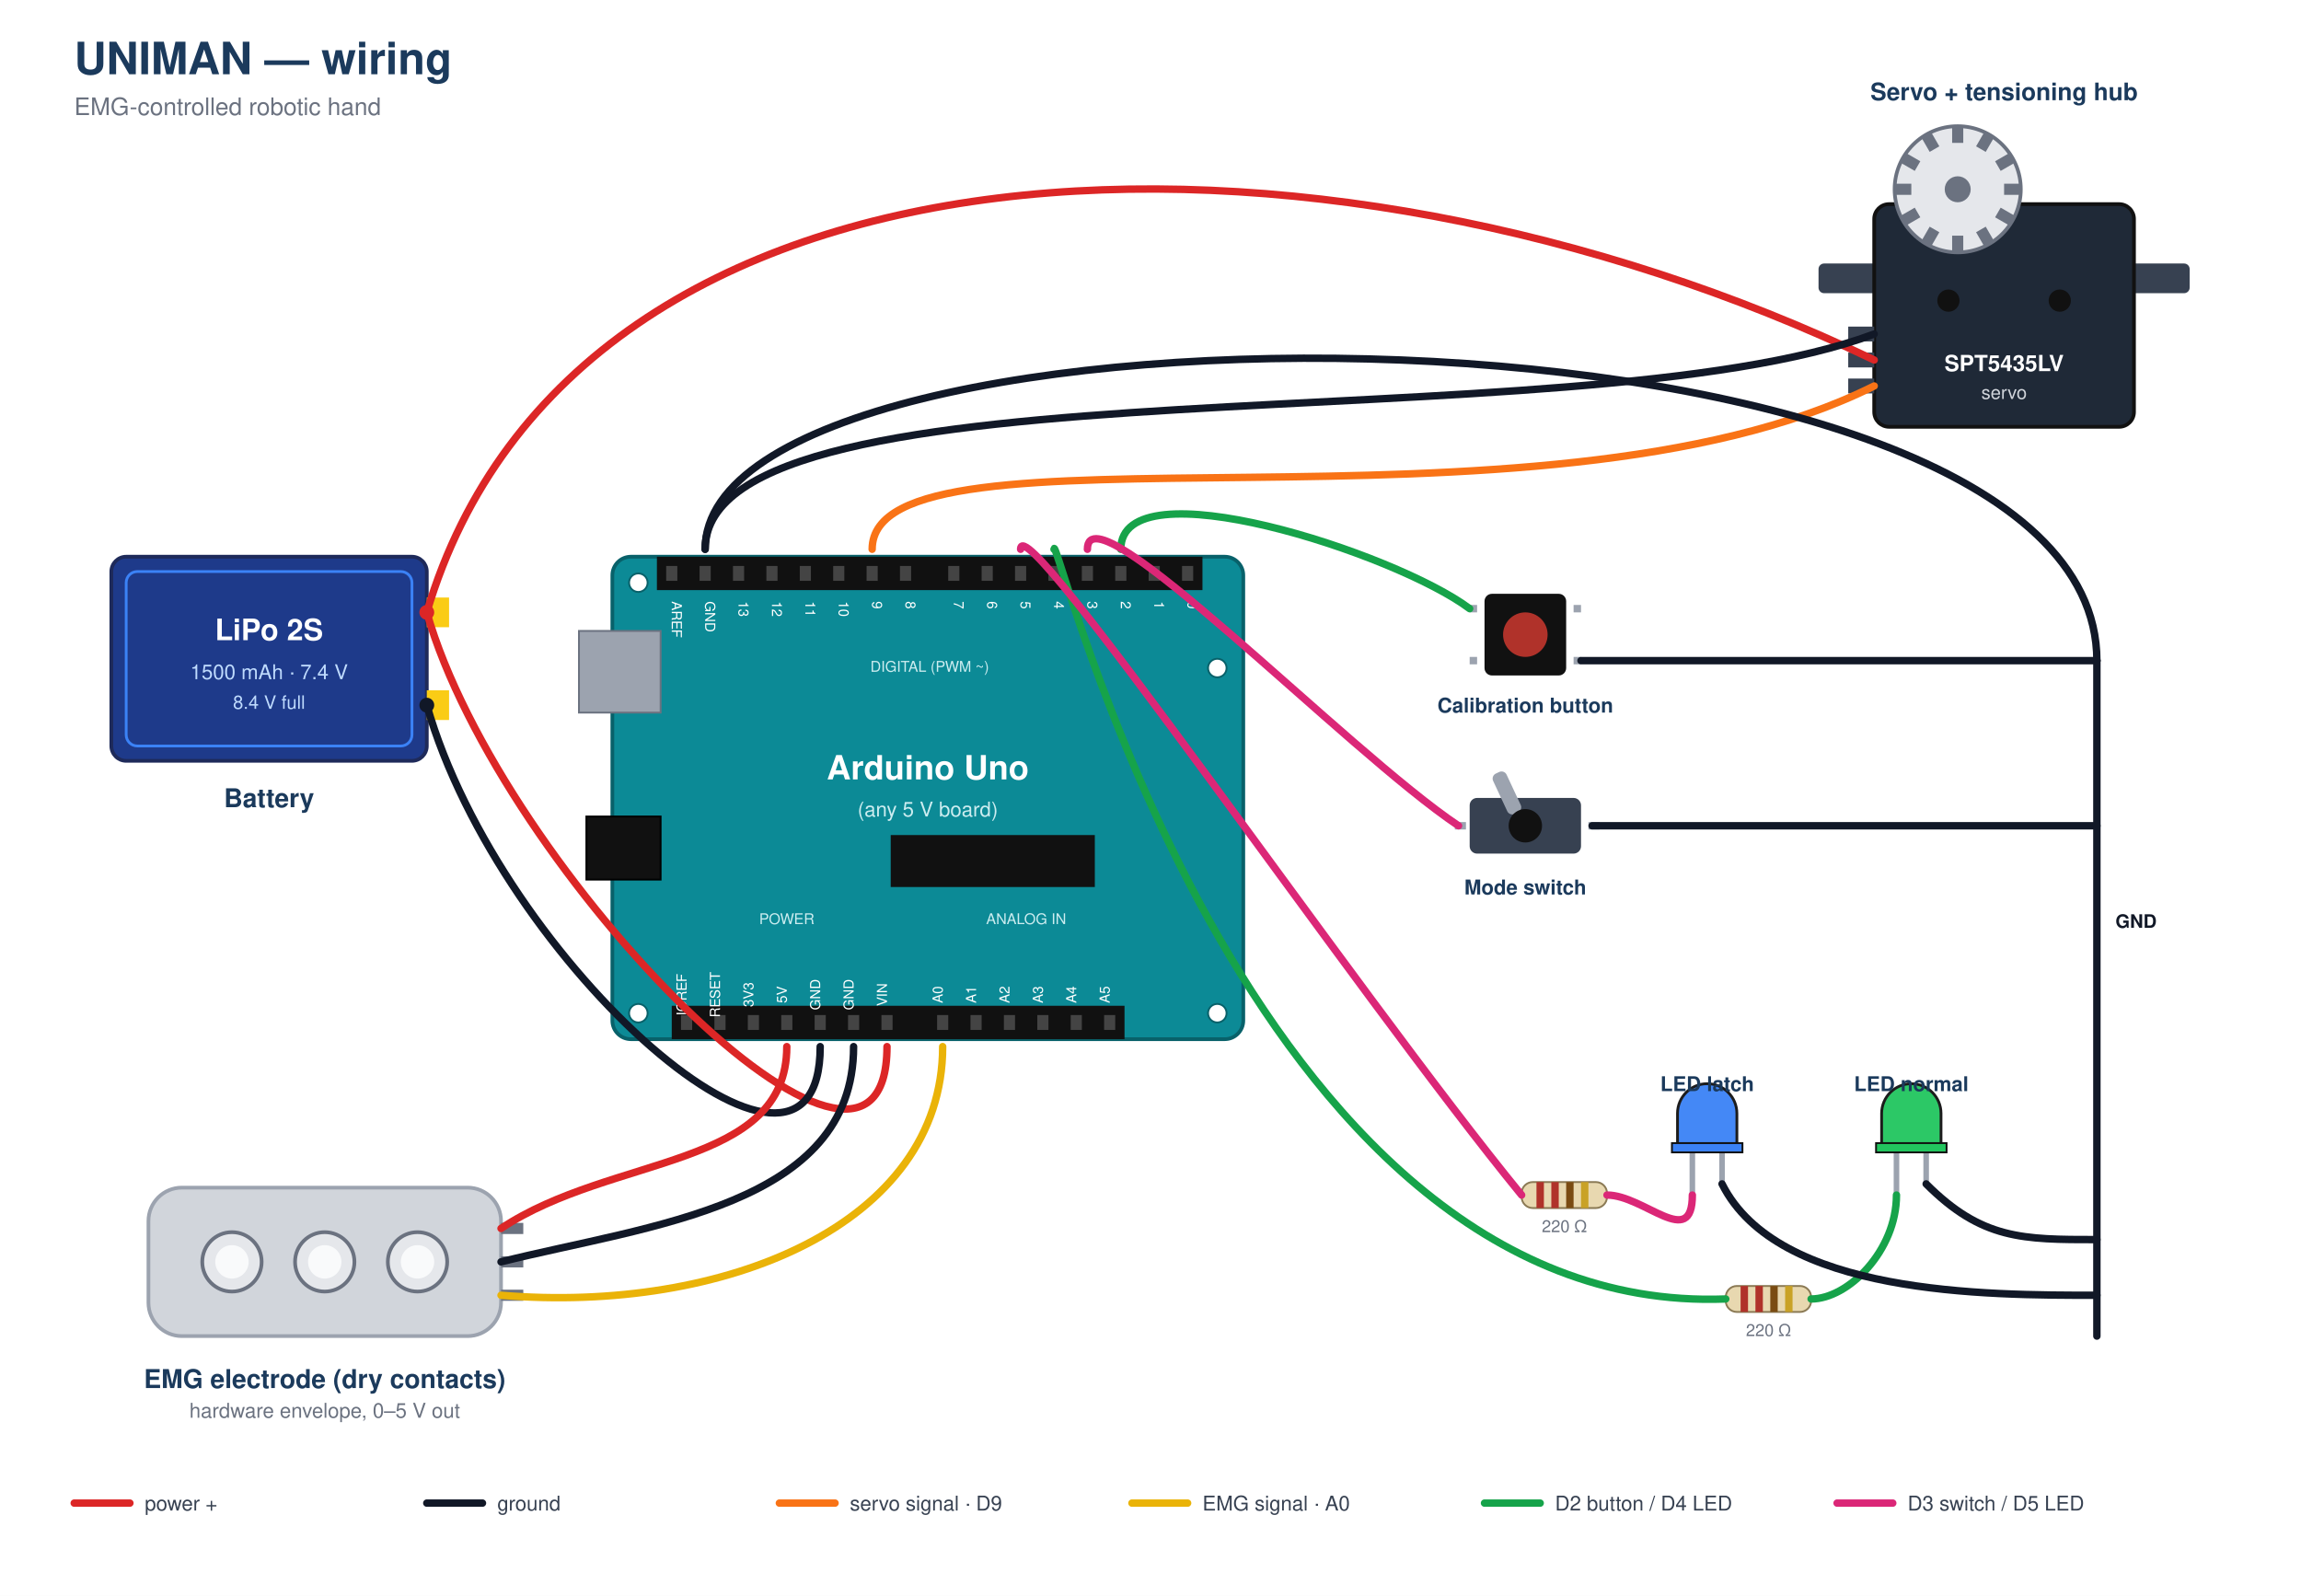
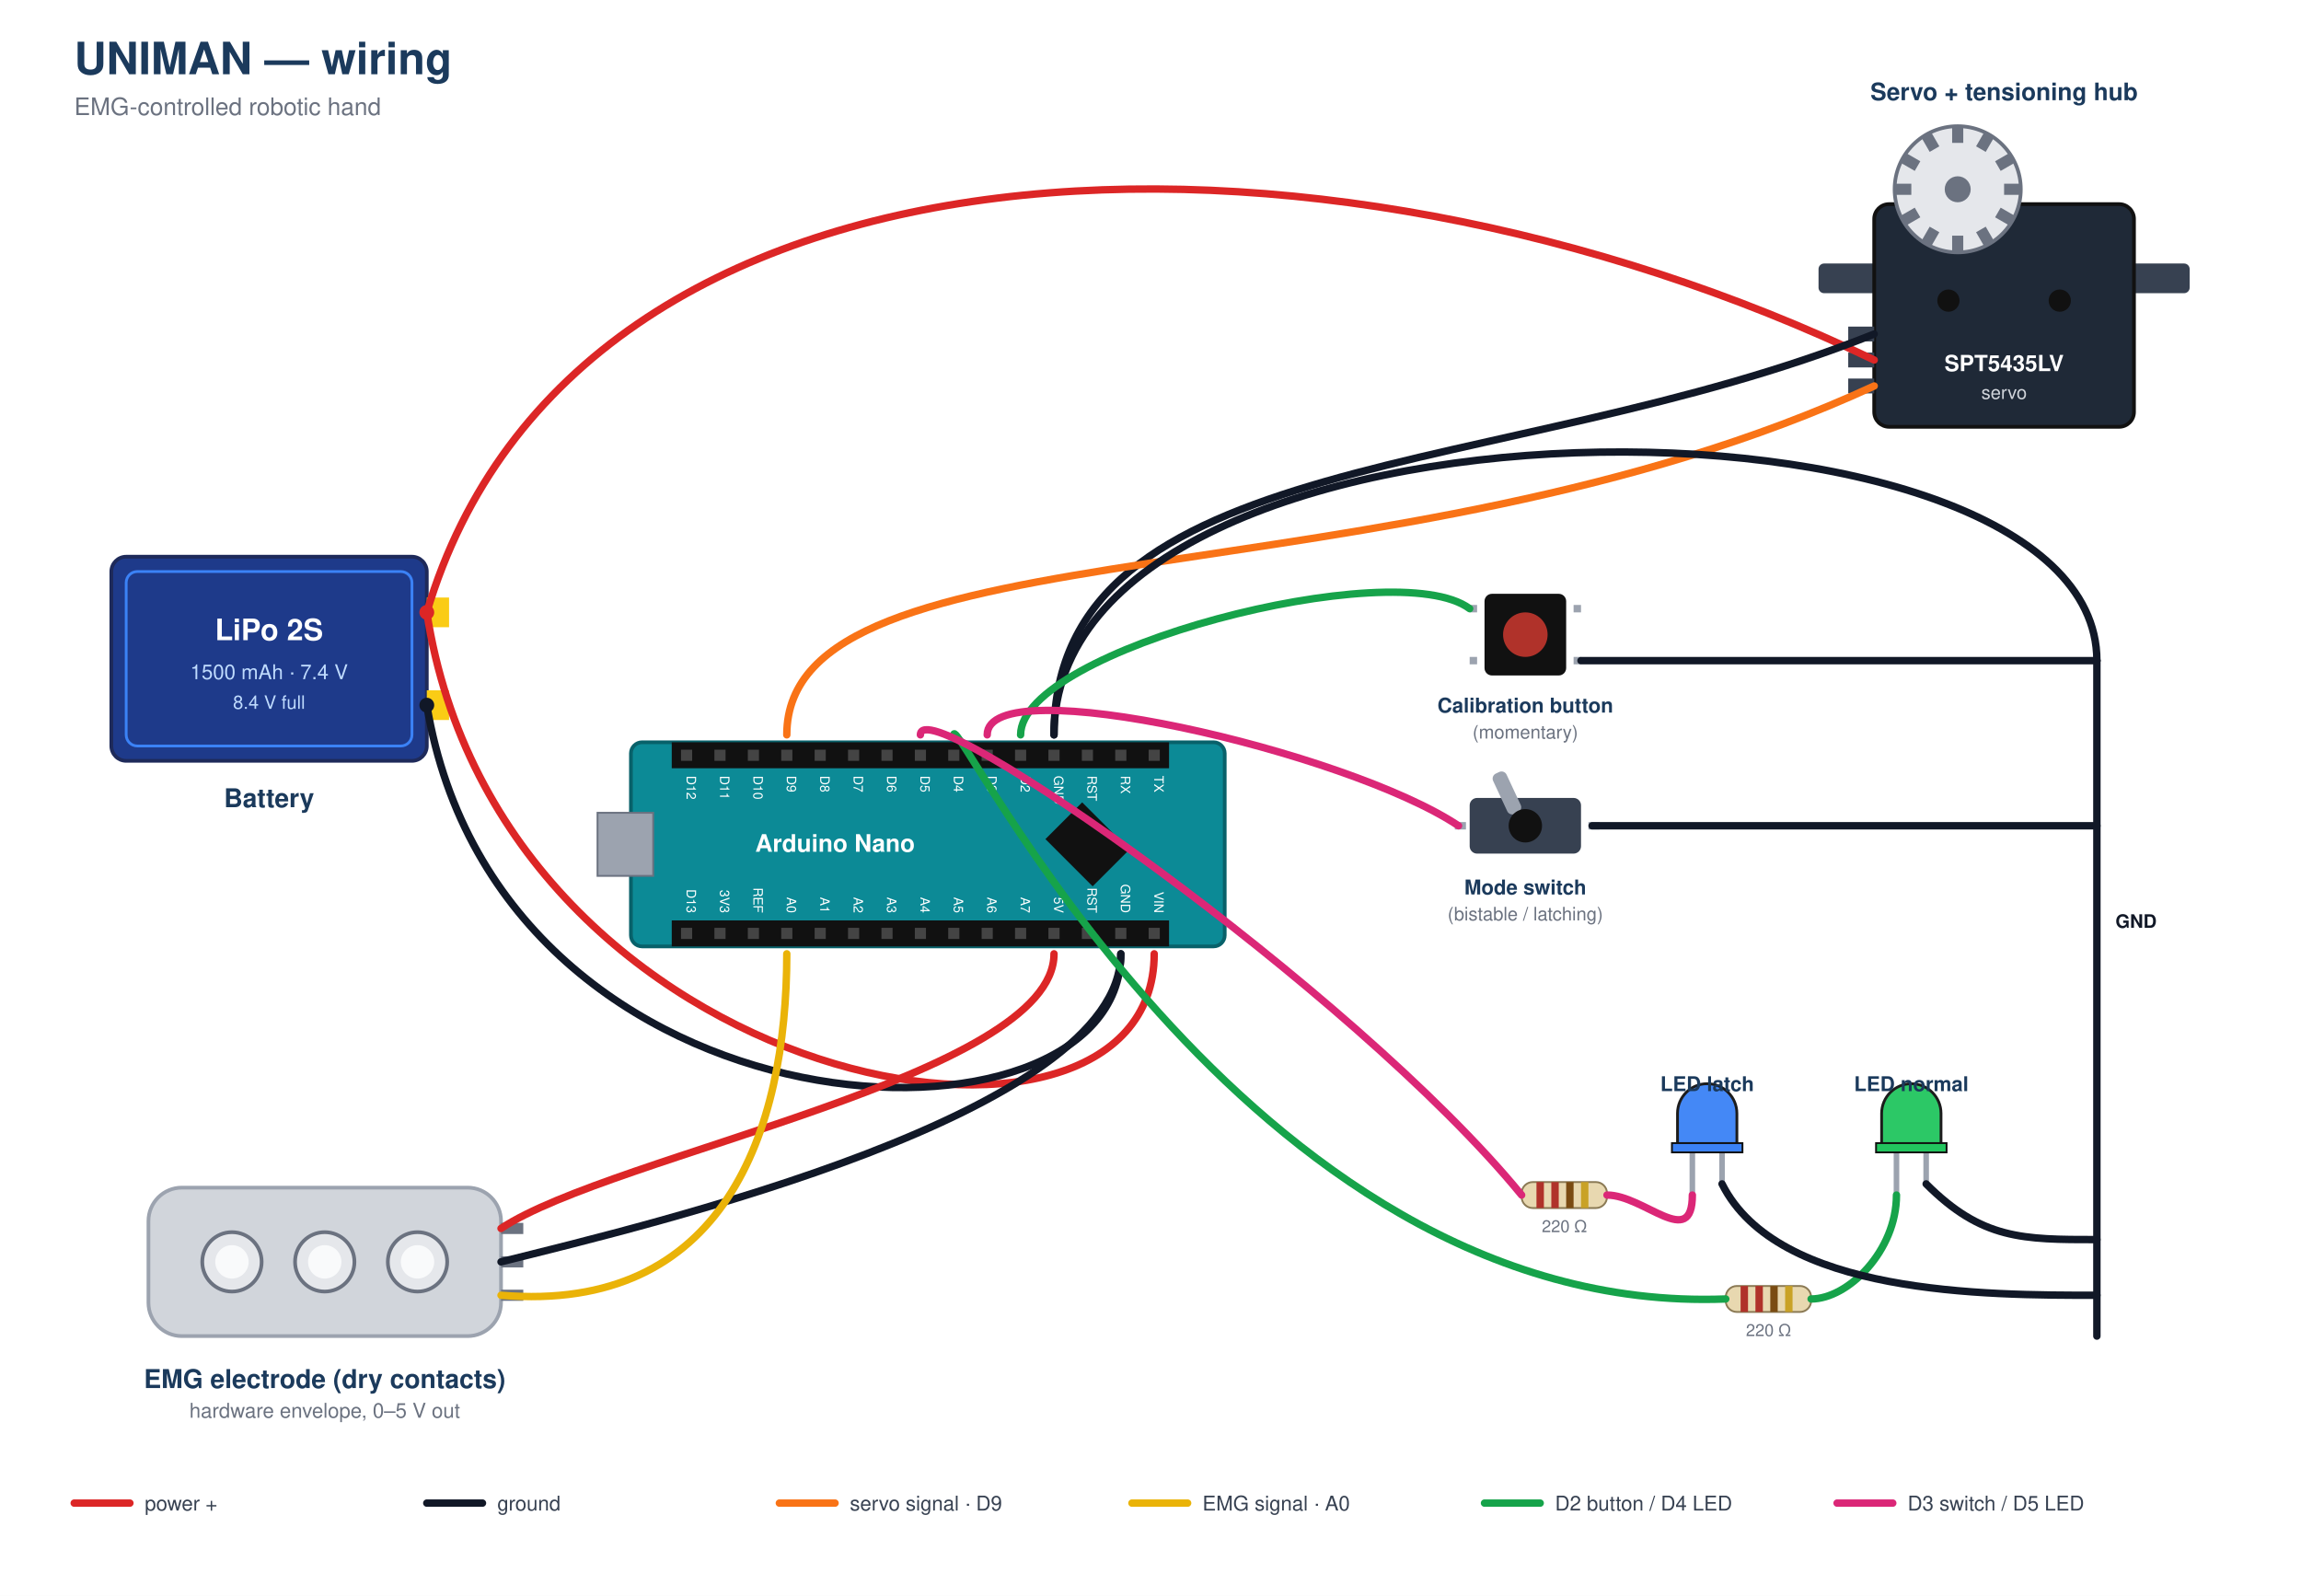
<svg xmlns="http://www.w3.org/2000/svg" viewBox="0 0 1240 860" width="1240" height="860" font-family="Helvetica, Arial, sans-serif">
  <rect width="1240" height="860" fill="white" />
-   <rect x="330" y="300" width="340" height="260" rx="10" fill="#0C8A96" stroke="#08616A" stroke-width="2" />
-   <circle cx="344" cy="314" r="5" fill="white" stroke="#08616A" />
-   <circle cx="656" cy="546" r="5" fill="white" stroke="#08616A" />
-   <circle cx="344" cy="546" r="5" fill="white" stroke="#08616A" />
-   <circle cx="656" cy="360" r="5" fill="white" stroke="#08616A" />
-   <rect x="312" y="340" width="44" height="44" fill="#9CA3AF" stroke="#6B7280" />
-   <rect x="316" y="440" width="40" height="34" fill="#111" stroke="#000" />
-   <rect x="480" y="450" width="110" height="28" fill="#111" />
-   <text x="500.0" y="420" font-size="18" fill="white" text-anchor="middle" font-weight="bold">Arduino Uno</text>
-   <text x="500.0" y="440" font-size="11" fill="#CDEDF0" text-anchor="middle" font-weight="normal">(any 5 V board)</text>
-   <rect x="354" y="300" width="294" height="18" fill="#111" />
-   <rect x="637" y="305" width="6" height="8" fill="#444" />
-   <text x="640" y="324" font-size="7.5" fill="white" text-anchor="start" font-weight="normal" transform="rotate(90 640 324)">0</text>
-   <rect x="619" y="305" width="6" height="8" fill="#444" />
-   <text x="622" y="324" font-size="7.5" fill="white" text-anchor="start" font-weight="normal" transform="rotate(90 622 324)">1</text>
-   <rect x="601" y="305" width="6" height="8" fill="#444" />
-   <text x="604" y="324" font-size="7.5" fill="white" text-anchor="start" font-weight="normal" transform="rotate(90 604 324)">2</text>
-   <rect x="583" y="305" width="6" height="8" fill="#444" />
-   <text x="586" y="324" font-size="7.5" fill="white" text-anchor="start" font-weight="normal" transform="rotate(90 586 324)">3</text>
-   <rect x="565" y="305" width="6" height="8" fill="#444" />
-   <text x="568" y="324" font-size="7.5" fill="white" text-anchor="start" font-weight="normal" transform="rotate(90 568 324)">4</text>
-   <rect x="547" y="305" width="6" height="8" fill="#444" />
-   <text x="550" y="324" font-size="7.5" fill="white" text-anchor="start" font-weight="normal" transform="rotate(90 550 324)">5</text>
-   <rect x="529" y="305" width="6" height="8" fill="#444" />
-   <text x="532" y="324" font-size="7.5" fill="white" text-anchor="start" font-weight="normal" transform="rotate(90 532 324)">6</text>
-   <rect x="511" y="305" width="6" height="8" fill="#444" />
-   <text x="514" y="324" font-size="7.5" fill="white" text-anchor="start" font-weight="normal" transform="rotate(90 514 324)">7</text>
-   <rect x="485" y="305" width="6" height="8" fill="#444" />
-   <text x="488" y="324" font-size="7.5" fill="white" text-anchor="start" font-weight="normal" transform="rotate(90 488 324)">8</text>
-   <rect x="467" y="305" width="6" height="8" fill="#444" />
-   <text x="470" y="324" font-size="7.5" fill="white" text-anchor="start" font-weight="normal" transform="rotate(90 470 324)">9</text>
-   <rect x="449" y="305" width="6" height="8" fill="#444" />
-   <text x="452" y="324" font-size="7.5" fill="white" text-anchor="start" font-weight="normal" transform="rotate(90 452 324)">10</text>
-   <rect x="431" y="305" width="6" height="8" fill="#444" />
-   <text x="434" y="324" font-size="7.5" fill="white" text-anchor="start" font-weight="normal" transform="rotate(90 434 324)">11</text>
-   <rect x="413" y="305" width="6" height="8" fill="#444" />
-   <text x="416" y="324" font-size="7.5" fill="white" text-anchor="start" font-weight="normal" transform="rotate(90 416 324)">12</text>
-   <rect x="395" y="305" width="6" height="8" fill="#444" />
-   <text x="398" y="324" font-size="7.5" fill="white" text-anchor="start" font-weight="normal" transform="rotate(90 398 324)">13</text>
-   <rect x="377" y="305" width="6" height="8" fill="#444" />
-   <text x="380" y="324" font-size="7.5" fill="white" text-anchor="start" font-weight="normal" transform="rotate(90 380 324)">GND</text>
-   <rect x="359" y="305" width="6" height="8" fill="#444" />
-   <text x="362" y="324" font-size="7.5" fill="white" text-anchor="start" font-weight="normal" transform="rotate(90 362 324)">AREF</text>
-   <text x="501.0" y="362" font-size="8" fill="#CDEDF0" text-anchor="middle" font-weight="normal">DIGITAL (PWM ~)</text>
-   <rect x="362" y="542" width="244" height="18" fill="#111" />
-   <rect x="367" y="547" width="6" height="8" fill="#444" />
-   <text x="370" y="536" font-size="7.5" fill="white" text-anchor="middle" font-weight="normal" transform="rotate(-90 370 536)">IOREF</text>
-   <rect x="385" y="547" width="6" height="8" fill="#444" />
-   <text x="388" y="536" font-size="7.5" fill="white" text-anchor="middle" font-weight="normal" transform="rotate(-90 388 536)">RESET</text>
-   <rect x="403" y="547" width="6" height="8" fill="#444" />
-   <text x="406" y="536" font-size="7.5" fill="white" text-anchor="middle" font-weight="normal" transform="rotate(-90 406 536)">3V3</text>
-   <rect x="421" y="547" width="6" height="8" fill="#444" />
-   <text x="424" y="536" font-size="7.5" fill="white" text-anchor="middle" font-weight="normal" transform="rotate(-90 424 536)">5V</text>
-   <rect x="439" y="547" width="6" height="8" fill="#444" />
-   <text x="442" y="536" font-size="7.5" fill="white" text-anchor="middle" font-weight="normal" transform="rotate(-90 442 536)">GND</text>
-   <rect x="457" y="547" width="6" height="8" fill="#444" />
-   <text x="460" y="536" font-size="7.5" fill="white" text-anchor="middle" font-weight="normal" transform="rotate(-90 460 536)">GND</text>
-   <rect x="475" y="547" width="6" height="8" fill="#444" />
-   <text x="478" y="536" font-size="7.5" fill="white" text-anchor="middle" font-weight="normal" transform="rotate(-90 478 536)">VIN</text>
-   <rect x="505" y="547" width="6" height="8" fill="#444" />
-   <text x="508" y="536" font-size="7.5" fill="white" text-anchor="middle" font-weight="normal" transform="rotate(-90 508 536)">A0</text>
-   <rect x="523" y="547" width="6" height="8" fill="#444" />
-   <text x="526" y="536" font-size="7.5" fill="white" text-anchor="middle" font-weight="normal" transform="rotate(-90 526 536)">A1</text>
-   <rect x="541" y="547" width="6" height="8" fill="#444" />
-   <text x="544" y="536" font-size="7.5" fill="white" text-anchor="middle" font-weight="normal" transform="rotate(-90 544 536)">A2</text>
-   <rect x="559" y="547" width="6" height="8" fill="#444" />
-   <text x="562" y="536" font-size="7.5" fill="white" text-anchor="middle" font-weight="normal" transform="rotate(-90 562 536)">A3</text>
-   <rect x="577" y="547" width="6" height="8" fill="#444" />
-   <text x="580" y="536" font-size="7.5" fill="white" text-anchor="middle" font-weight="normal" transform="rotate(-90 580 536)">A4</text>
-   <rect x="595" y="547" width="6" height="8" fill="#444" />
-   <text x="598" y="536" font-size="7.5" fill="white" text-anchor="middle" font-weight="normal" transform="rotate(-90 598 536)">A5</text>
-   <text x="424.0" y="498" font-size="8" fill="#CDEDF0" text-anchor="middle" font-weight="normal">POWER</text>
-   <text x="553.0" y="498" font-size="8" fill="#CDEDF0" text-anchor="middle" font-weight="normal">ANALOG IN</text>
+   <rect x="340" y="400" width="320" height="110" rx="6" fill="#0C8A96" stroke="#08616A" stroke-width="2" />
+   <rect x="322" y="438" width="30" height="34" fill="#9CA3AF" stroke="#6B7280" />
+   <rect x="568" y="441" width="36" height="28" fill="#111" transform="rotate(45 586 455)" />
+   <text x="450" y="459" font-size="13" fill="white" text-anchor="middle" font-weight="bold">Arduino Nano</text>
+   <rect x="362" y="400" width="268" height="14" fill="#111" />
+   <rect x="362" y="496" width="268" height="14" fill="#111" />
+   <rect x="367" y="404" width="6" height="6" fill="#444" />
+   <text x="370" y="418" font-size="7" fill="white" text-anchor="start" font-weight="normal" transform="rotate(90 370 418)">D12</text>
+   <rect x="385" y="404" width="6" height="6" fill="#444" />
+   <text x="388" y="418" font-size="7" fill="white" text-anchor="start" font-weight="normal" transform="rotate(90 388 418)">D11</text>
+   <rect x="403" y="404" width="6" height="6" fill="#444" />
+   <text x="406" y="418" font-size="7" fill="white" text-anchor="start" font-weight="normal" transform="rotate(90 406 418)">D10</text>
+   <rect x="421" y="404" width="6" height="6" fill="#444" />
+   <text x="424" y="418" font-size="7" fill="white" text-anchor="start" font-weight="normal" transform="rotate(90 424 418)">D9</text>
+   <rect x="439" y="404" width="6" height="6" fill="#444" />
+   <text x="442" y="418" font-size="7" fill="white" text-anchor="start" font-weight="normal" transform="rotate(90 442 418)">D8</text>
+   <rect x="457" y="404" width="6" height="6" fill="#444" />
+   <text x="460" y="418" font-size="7" fill="white" text-anchor="start" font-weight="normal" transform="rotate(90 460 418)">D7</text>
+   <rect x="475" y="404" width="6" height="6" fill="#444" />
+   <text x="478" y="418" font-size="7" fill="white" text-anchor="start" font-weight="normal" transform="rotate(90 478 418)">D6</text>
+   <rect x="493" y="404" width="6" height="6" fill="#444" />
+   <text x="496" y="418" font-size="7" fill="white" text-anchor="start" font-weight="normal" transform="rotate(90 496 418)">D5</text>
+   <rect x="511" y="404" width="6" height="6" fill="#444" />
+   <text x="514" y="418" font-size="7" fill="white" text-anchor="start" font-weight="normal" transform="rotate(90 514 418)">D4</text>
+   <rect x="529" y="404" width="6" height="6" fill="#444" />
+   <text x="532" y="418" font-size="7" fill="white" text-anchor="start" font-weight="normal" transform="rotate(90 532 418)">D3</text>
+   <rect x="547" y="404" width="6" height="6" fill="#444" />
+   <text x="550" y="418" font-size="7" fill="white" text-anchor="start" font-weight="normal" transform="rotate(90 550 418)">D2</text>
+   <rect x="565" y="404" width="6" height="6" fill="#444" />
+   <text x="568" y="418" font-size="7" fill="white" text-anchor="start" font-weight="normal" transform="rotate(90 568 418)">GND</text>
+   <rect x="583" y="404" width="6" height="6" fill="#444" />
+   <text x="586" y="418" font-size="7" fill="white" text-anchor="start" font-weight="normal" transform="rotate(90 586 418)">RST</text>
+   <rect x="601" y="404" width="6" height="6" fill="#444" />
+   <text x="604" y="418" font-size="7" fill="white" text-anchor="start" font-weight="normal" transform="rotate(90 604 418)">RX</text>
+   <rect x="619" y="404" width="6" height="6" fill="#444" />
+   <text x="622" y="418" font-size="7" fill="white" text-anchor="start" font-weight="normal" transform="rotate(90 622 418)">TX</text>
+   <rect x="367" y="500" width="6" height="6" fill="#444" />
+   <text x="370" y="492" font-size="7" fill="white" text-anchor="end" font-weight="normal" transform="rotate(90 370 492)">D13</text>
+   <rect x="385" y="500" width="6" height="6" fill="#444" />
+   <text x="388" y="492" font-size="7" fill="white" text-anchor="end" font-weight="normal" transform="rotate(90 388 492)">3V3</text>
+   <rect x="403" y="500" width="6" height="6" fill="#444" />
+   <text x="406" y="492" font-size="7" fill="white" text-anchor="end" font-weight="normal" transform="rotate(90 406 492)">REF</text>
+   <rect x="421" y="500" width="6" height="6" fill="#444" />
+   <text x="424" y="492" font-size="7" fill="white" text-anchor="end" font-weight="normal" transform="rotate(90 424 492)">A0</text>
+   <rect x="439" y="500" width="6" height="6" fill="#444" />
+   <text x="442" y="492" font-size="7" fill="white" text-anchor="end" font-weight="normal" transform="rotate(90 442 492)">A1</text>
+   <rect x="457" y="500" width="6" height="6" fill="#444" />
+   <text x="460" y="492" font-size="7" fill="white" text-anchor="end" font-weight="normal" transform="rotate(90 460 492)">A2</text>
+   <rect x="475" y="500" width="6" height="6" fill="#444" />
+   <text x="478" y="492" font-size="7" fill="white" text-anchor="end" font-weight="normal" transform="rotate(90 478 492)">A3</text>
+   <rect x="493" y="500" width="6" height="6" fill="#444" />
+   <text x="496" y="492" font-size="7" fill="white" text-anchor="end" font-weight="normal" transform="rotate(90 496 492)">A4</text>
+   <rect x="511" y="500" width="6" height="6" fill="#444" />
+   <text x="514" y="492" font-size="7" fill="white" text-anchor="end" font-weight="normal" transform="rotate(90 514 492)">A5</text>
+   <rect x="529" y="500" width="6" height="6" fill="#444" />
+   <text x="532" y="492" font-size="7" fill="white" text-anchor="end" font-weight="normal" transform="rotate(90 532 492)">A6</text>
+   <rect x="547" y="500" width="6" height="6" fill="#444" />
+   <text x="550" y="492" font-size="7" fill="white" text-anchor="end" font-weight="normal" transform="rotate(90 550 492)">A7</text>
+   <rect x="565" y="500" width="6" height="6" fill="#444" />
+   <text x="568" y="492" font-size="7" fill="white" text-anchor="end" font-weight="normal" transform="rotate(90 568 492)">5V</text>
+   <rect x="583" y="500" width="6" height="6" fill="#444" />
+   <text x="586" y="492" font-size="7" fill="white" text-anchor="end" font-weight="normal" transform="rotate(90 586 492)">RST</text>
+   <rect x="601" y="500" width="6" height="6" fill="#444" />
+   <text x="604" y="492" font-size="7" fill="white" text-anchor="end" font-weight="normal" transform="rotate(90 604 492)">GND</text>
+   <rect x="619" y="500" width="6" height="6" fill="#444" />
+   <text x="622" y="492" font-size="7" fill="white" text-anchor="end" font-weight="normal" transform="rotate(90 622 492)">VIN</text>
  <rect x="980" y="142" width="200" height="16" rx="3" fill="#374151" />
  <rect x="1010" y="110" width="140" height="120" rx="8" fill="#1F2937" stroke="#111" stroke-width="2" />
  <circle cx="1050" cy="162" r="6" fill="#111" />
  <circle cx="1110" cy="162" r="6" fill="#111" />
  <circle cx="1055" cy="102" r="34" fill="#E5E7EB" stroke="#6B7280" stroke-width="2" />
  <rect x="1052" y="68" width="6" height="9" fill="#6B7280" transform="rotate(0 1055 102)" />
  <rect x="1052" y="68" width="6" height="9" fill="#6B7280" transform="rotate(30 1055 102)" />
  <rect x="1052" y="68" width="6" height="9" fill="#6B7280" transform="rotate(60 1055 102)" />
  <rect x="1052" y="68" width="6" height="9" fill="#6B7280" transform="rotate(90 1055 102)" />
  <rect x="1052" y="68" width="6" height="9" fill="#6B7280" transform="rotate(120 1055 102)" />
  <rect x="1052" y="68" width="6" height="9" fill="#6B7280" transform="rotate(150 1055 102)" />
  <rect x="1052" y="68" width="6" height="9" fill="#6B7280" transform="rotate(180 1055 102)" />
  <rect x="1052" y="68" width="6" height="9" fill="#6B7280" transform="rotate(210 1055 102)" />
  <rect x="1052" y="68" width="6" height="9" fill="#6B7280" transform="rotate(240 1055 102)" />
  <rect x="1052" y="68" width="6" height="9" fill="#6B7280" transform="rotate(270 1055 102)" />
  <rect x="1052" y="68" width="6" height="9" fill="#6B7280" transform="rotate(300 1055 102)" />
  <rect x="1052" y="68" width="6" height="9" fill="#6B7280" transform="rotate(330 1055 102)" />
  <circle cx="1055" cy="102" r="7" fill="#6B7280" />
  <text x="1080" y="200" font-size="12" fill="white" text-anchor="middle" font-weight="bold">SPT5435LV</text>
  <text x="1080" y="215" font-size="10" fill="#D1D5DB" text-anchor="middle" font-weight="normal">servo</text>
  <text x="1080" y="54" font-size="13" fill="#1B3A5C" text-anchor="middle" font-weight="bold">Servo + tensioning hub</text>
  <rect x="996" y="176" width="14" height="8" fill="#374151" />
  <rect x="996" y="190" width="14" height="8" fill="#374151" />
  <rect x="996" y="204" width="14" height="8" fill="#374151" />
  <rect x="60" y="300" width="170" height="110" rx="8" fill="#1E3A8A" stroke="#1E2A5A" stroke-width="2" />
  <rect x="68" y="308" width="154" height="94" rx="6" fill="none" stroke="#3B82F6" stroke-width="1.5" />
  <text x="145" y="345" font-size="16" fill="white" text-anchor="middle" font-weight="bold">LiPo 2S</text>
  <text x="145" y="366" font-size="11" fill="#BFDBFE" text-anchor="middle" font-weight="normal">1500 mAh · 7.4 V</text>
  <text x="145" y="382" font-size="10" fill="#BFDBFE" text-anchor="middle" font-weight="normal">8.4 V full</text>
  <rect x="230" y="322" width="12" height="16" fill="#FACC15" />
  <rect x="230" y="372" width="12" height="16" fill="#FACC15" />
  <text x="145" y="435" font-size="14" fill="#1B3A5C" text-anchor="middle" font-weight="bold">Battery</text>
  <rect x="80" y="640" width="190" height="80" rx="18" fill="#D1D5DB" stroke="#9CA3AF" stroke-width="2" />
  <circle cx="125" cy="680" r="16" fill="#E5E7EB" stroke="#6B7280" stroke-width="2" />
  <circle cx="125" cy="680" r="9" fill="#F9FAFB" />
  <circle cx="175" cy="680" r="16" fill="#E5E7EB" stroke="#6B7280" stroke-width="2" />
  <circle cx="175" cy="680" r="9" fill="#F9FAFB" />
  <circle cx="225" cy="680" r="16" fill="#E5E7EB" stroke="#6B7280" stroke-width="2" />
  <circle cx="225" cy="680" r="9" fill="#F9FAFB" />
  <text x="175" y="748" font-size="14" fill="#1B3A5C" text-anchor="middle" font-weight="bold">EMG electrode (dry contacts)</text>
  <text x="175" y="764" font-size="11" fill="#6B7280" text-anchor="middle" font-weight="normal">hardware envelope, 0–5 V out</text>
  <rect x="270" y="659" width="12" height="6" fill="#6B7280" />
  <rect x="270" y="677" width="12" height="6" fill="#6B7280" />
  <rect x="270" y="695" width="12" height="6" fill="#6B7280" />
  <rect x="800" y="320" width="44" height="44" rx="4" fill="#111" />
  <circle cx="822" cy="342" r="12" fill="#B0322A" />
  <rect x="792" y="326" width="4" height="4" fill="#9CA3AF" />
  <rect x="792" y="354" width="4" height="4" fill="#9CA3AF" />
  <rect x="848" y="326" width="4" height="4" fill="#9CA3AF" />
  <rect x="848" y="354" width="4" height="4" fill="#9CA3AF" />
  <text x="822" y="384" font-size="11" fill="#1B3A5C" text-anchor="middle" font-weight="bold">Calibration button</text>
+   <text x="822" y="398" font-size="10" fill="#6B7280" text-anchor="middle" font-weight="normal">(momentary)</text>
  <rect x="792" y="430" width="60" height="30" rx="4" fill="#374151" />
  <rect x="814" y="414" width="8" height="24" rx="3" fill="#9CA3AF" transform="rotate(-25 818 440)" />
  <circle cx="822" cy="445" r="9" fill="#111" />
  <text x="822" y="482" font-size="11" fill="#1B3A5C" text-anchor="middle" font-weight="bold">Mode switch</text>
+   <text x="822" y="496" font-size="10" fill="#6B7280" text-anchor="middle" font-weight="normal">(bistable / latching)</text>
  <rect x="784" y="443" width="6" height="4" fill="#9CA3AF" />
  <rect x="856" y="443" width="6" height="4" fill="#9CA3AF" />
  <line x1="912" y1="618" x2="912" y2="644" stroke="#9CA3AF" stroke-width="3" />
  <line x1="928" y1="618" x2="928" y2="638" stroke="#9CA3AF" stroke-width="3" />
  <path d="M904,618 L904,600 A16,16 0 0 1 936,600 L936,618 Z" fill="#3B82F6" stroke="#111" stroke-width="1.5" opacity="0.95" />
  <rect x="901" y="616" width="38" height="5" fill="#3B82F6" stroke="#111" stroke-width="1" />
  <text x="920" y="588" font-size="11" fill="#1B3A5C" text-anchor="middle" font-weight="bold">LED latch</text>
  <line x1="1022" y1="618" x2="1022" y2="644" stroke="#9CA3AF" stroke-width="3" />
  <line x1="1038" y1="618" x2="1038" y2="638" stroke="#9CA3AF" stroke-width="3" />
  <path d="M1014,618 L1014,600 A16,16 0 0 1 1046,600 L1046,618 Z" fill="#22C55E" stroke="#111" stroke-width="1.5" opacity="0.95" />
  <rect x="1011" y="616" width="38" height="5" fill="#22C55E" stroke="#111" stroke-width="1" />
  <text x="1030" y="588" font-size="11" fill="#1B3A5C" text-anchor="middle" font-weight="bold">LED normal</text>
  <rect x="820" y="637" width="46" height="14" rx="6" fill="#E8D8B0" stroke="#8B7A55" />
  <rect x="828" y="637" width="4" height="14" fill="#B0322A" />
  <rect x="836" y="637" width="4" height="14" fill="#B0322A" />
  <rect x="844" y="637" width="4" height="14" fill="#7A4B12" />
  <rect x="852" y="637" width="4" height="14" fill="#C9A227" />
  <text x="843" y="664" font-size="9" fill="#6B7280" text-anchor="middle" font-weight="normal">220 Ω</text>
  <rect x="930" y="693" width="46" height="14" rx="6" fill="#E8D8B0" stroke="#8B7A55" />
  <rect x="938" y="693" width="4" height="14" fill="#B0322A" />
  <rect x="946" y="693" width="4" height="14" fill="#B0322A" />
  <rect x="954" y="693" width="4" height="14" fill="#7A4B12" />
  <rect x="962" y="693" width="4" height="14" fill="#C9A227" />
  <text x="953" y="720" font-size="9" fill="#6B7280" text-anchor="middle" font-weight="normal">220 Ω</text>
  <line x1="1130" y1="356" x2="1130" y2="720" stroke="#111827" stroke-width="4" stroke-linecap="round" />
  <text x="1140" y="500" font-size="10" fill="#111827" text-anchor="start" font-weight="bold">GND</text>
  <path d="M230,330 C310,60 710,50 1010,194" fill="none" stroke="#DC2626" stroke-width="4" stroke-linecap="round" />
  <circle cx="230" cy="330" r="4" fill="#DC2626" />
-   <path d="M230,330 C270,470 478,680 478,564" fill="none" stroke="#DC2626" stroke-width="4" stroke-linecap="round" />
-   <path d="M230,380 C270,520 442,670 442,564" fill="none" stroke="#111827" stroke-width="4" stroke-linecap="round" />
+   <path d="M230,330 C270,590 622,650 622,514" fill="none" stroke="#DC2626" stroke-width="4" stroke-linecap="round" />
+   <path d="M230,380 C270,620 604,630 604,514" fill="none" stroke="#111827" stroke-width="4" stroke-linecap="round" />
  <circle cx="230" cy="380" r="4" fill="#111827" />
-   <path d="M1010,180 C850,240 380,190 380,296" fill="none" stroke="#111827" stroke-width="4" stroke-linecap="round" />
-   <path d="M1010,208 C830,298 470,220 470,296" fill="none" stroke="#F97316" stroke-width="4" stroke-linecap="round" />
-   <path d="M270,662 C330,622 424,630 424,564" fill="none" stroke="#DC2626" stroke-width="4" stroke-linecap="round" />
-   <path d="M270,680 C350,660 460,650 460,564" fill="none" stroke="#111827" stroke-width="4" stroke-linecap="round" />
-   <path d="M270,698 C390,708 508,660 508,564" fill="none" stroke="#EAB308" stroke-width="4" stroke-linecap="round" />
-   <path d="M1130,356 C1130,150 380,150 380,296" fill="none" stroke="#111827" stroke-width="4" stroke-linecap="round" />
-   <path d="M604,296 C604,250 752,298 792,328" fill="none" stroke="#16A34A" stroke-width="4" stroke-linecap="round" />
+   <path d="M1010,180 C810,260 568,240 568,396" fill="none" stroke="#111827" stroke-width="4" stroke-linecap="round" />
+   <path d="M1010,208 C750,328 424,280 424,396" fill="none" stroke="#F97316" stroke-width="4" stroke-linecap="round" />
+   <path d="M270,662 C330,622 568,580 568,514" fill="none" stroke="#DC2626" stroke-width="4" stroke-linecap="round" />
+   <path d="M270,680 C350,660 604,600 604,514" fill="none" stroke="#111827" stroke-width="4" stroke-linecap="round" />
+   <path d="M270,698 C390,708 424,610 424,514" fill="none" stroke="#EAB308" stroke-width="4" stroke-linecap="round" />
+   <path d="M1130,356 C1130,200 568,200 568,396" fill="none" stroke="#111827" stroke-width="4" stroke-linecap="round" />
+   <path d="M550,396 C550,350 752,298 792,328" fill="none" stroke="#16A34A" stroke-width="4" stroke-linecap="round" />
  <path d="M852,356 C912,356 1070,356 1130,356" fill="none" stroke="#111827" stroke-width="4" stroke-linecap="round" />
-   <path d="M586,296 C586,260 726,405 786,445" fill="none" stroke="#DB2777" stroke-width="4" stroke-linecap="round" />
+   <path d="M532,396 C532,360 726,405 786,445" fill="none" stroke="#DB2777" stroke-width="4" stroke-linecap="round" />
  <path d="M858,445 C918,445 1070,445 1130,445" fill="none" stroke="#111827" stroke-width="4" stroke-linecap="round" />
-   <path d="M568,296 C568,280 670,710 930,700" fill="none" stroke="#16A34A" stroke-width="4" stroke-linecap="round" />
+   <path d="M514,396 C514,380 670,710 930,700" fill="none" stroke="#16A34A" stroke-width="4" stroke-linecap="round" />
  <path d="M976,700 C996,700 1022,674 1022,644" fill="none" stroke="#16A34A" stroke-width="4" stroke-linecap="round" />
  <path d="M1038,638 C1068,668 1090,668 1130,668" fill="none" stroke="#111827" stroke-width="4" stroke-linecap="round" />
-   <path d="M550,296 C550,270 730,534 820,644" fill="none" stroke="#DB2777" stroke-width="4" stroke-linecap="round" />
+   <path d="M496,396 C496,370 730,534 820,644" fill="none" stroke="#DB2777" stroke-width="4" stroke-linecap="round" />
  <path d="M866,644 C886,644 912,674 912,644" fill="none" stroke="#DB2777" stroke-width="4" stroke-linecap="round" />
  <path d="M928,638 C958,698 1070,698 1130,698" fill="none" stroke="#111827" stroke-width="4" stroke-linecap="round" />
  <text x="40" y="40" font-size="24" fill="#1B3A5C" text-anchor="start" font-weight="bold">UNIMAN — wiring</text>
  <text x="40" y="62" font-size="13" fill="#6B7280" text-anchor="start" font-weight="normal">EMG-controlled robotic hand</text>
  <line x1="40" y1="810" x2="70" y2="810" stroke="#DC2626" stroke-width="4" stroke-linecap="round" />
  <text x="78" y="814" font-size="11" fill="#374151" text-anchor="start" font-weight="normal">power +</text>
  <line x1="230" y1="810" x2="260" y2="810" stroke="#111827" stroke-width="4" stroke-linecap="round" />
  <text x="268" y="814" font-size="11" fill="#374151" text-anchor="start" font-weight="normal">ground</text>
  <line x1="420" y1="810" x2="450" y2="810" stroke="#F97316" stroke-width="4" stroke-linecap="round" />
  <text x="458" y="814" font-size="11" fill="#374151" text-anchor="start" font-weight="normal">servo signal · D9</text>
  <line x1="610" y1="810" x2="640" y2="810" stroke="#EAB308" stroke-width="4" stroke-linecap="round" />
  <text x="648" y="814" font-size="11" fill="#374151" text-anchor="start" font-weight="normal">EMG signal · A0</text>
  <line x1="800" y1="810" x2="830" y2="810" stroke="#16A34A" stroke-width="4" stroke-linecap="round" />
  <text x="838" y="814" font-size="11" fill="#374151" text-anchor="start" font-weight="normal">D2 button / D4 LED</text>
  <line x1="990" y1="810" x2="1020" y2="810" stroke="#DB2777" stroke-width="4" stroke-linecap="round" />
  <text x="1028" y="814" font-size="11" fill="#374151" text-anchor="start" font-weight="normal">D3 switch / D5 LED</text>
</svg>
